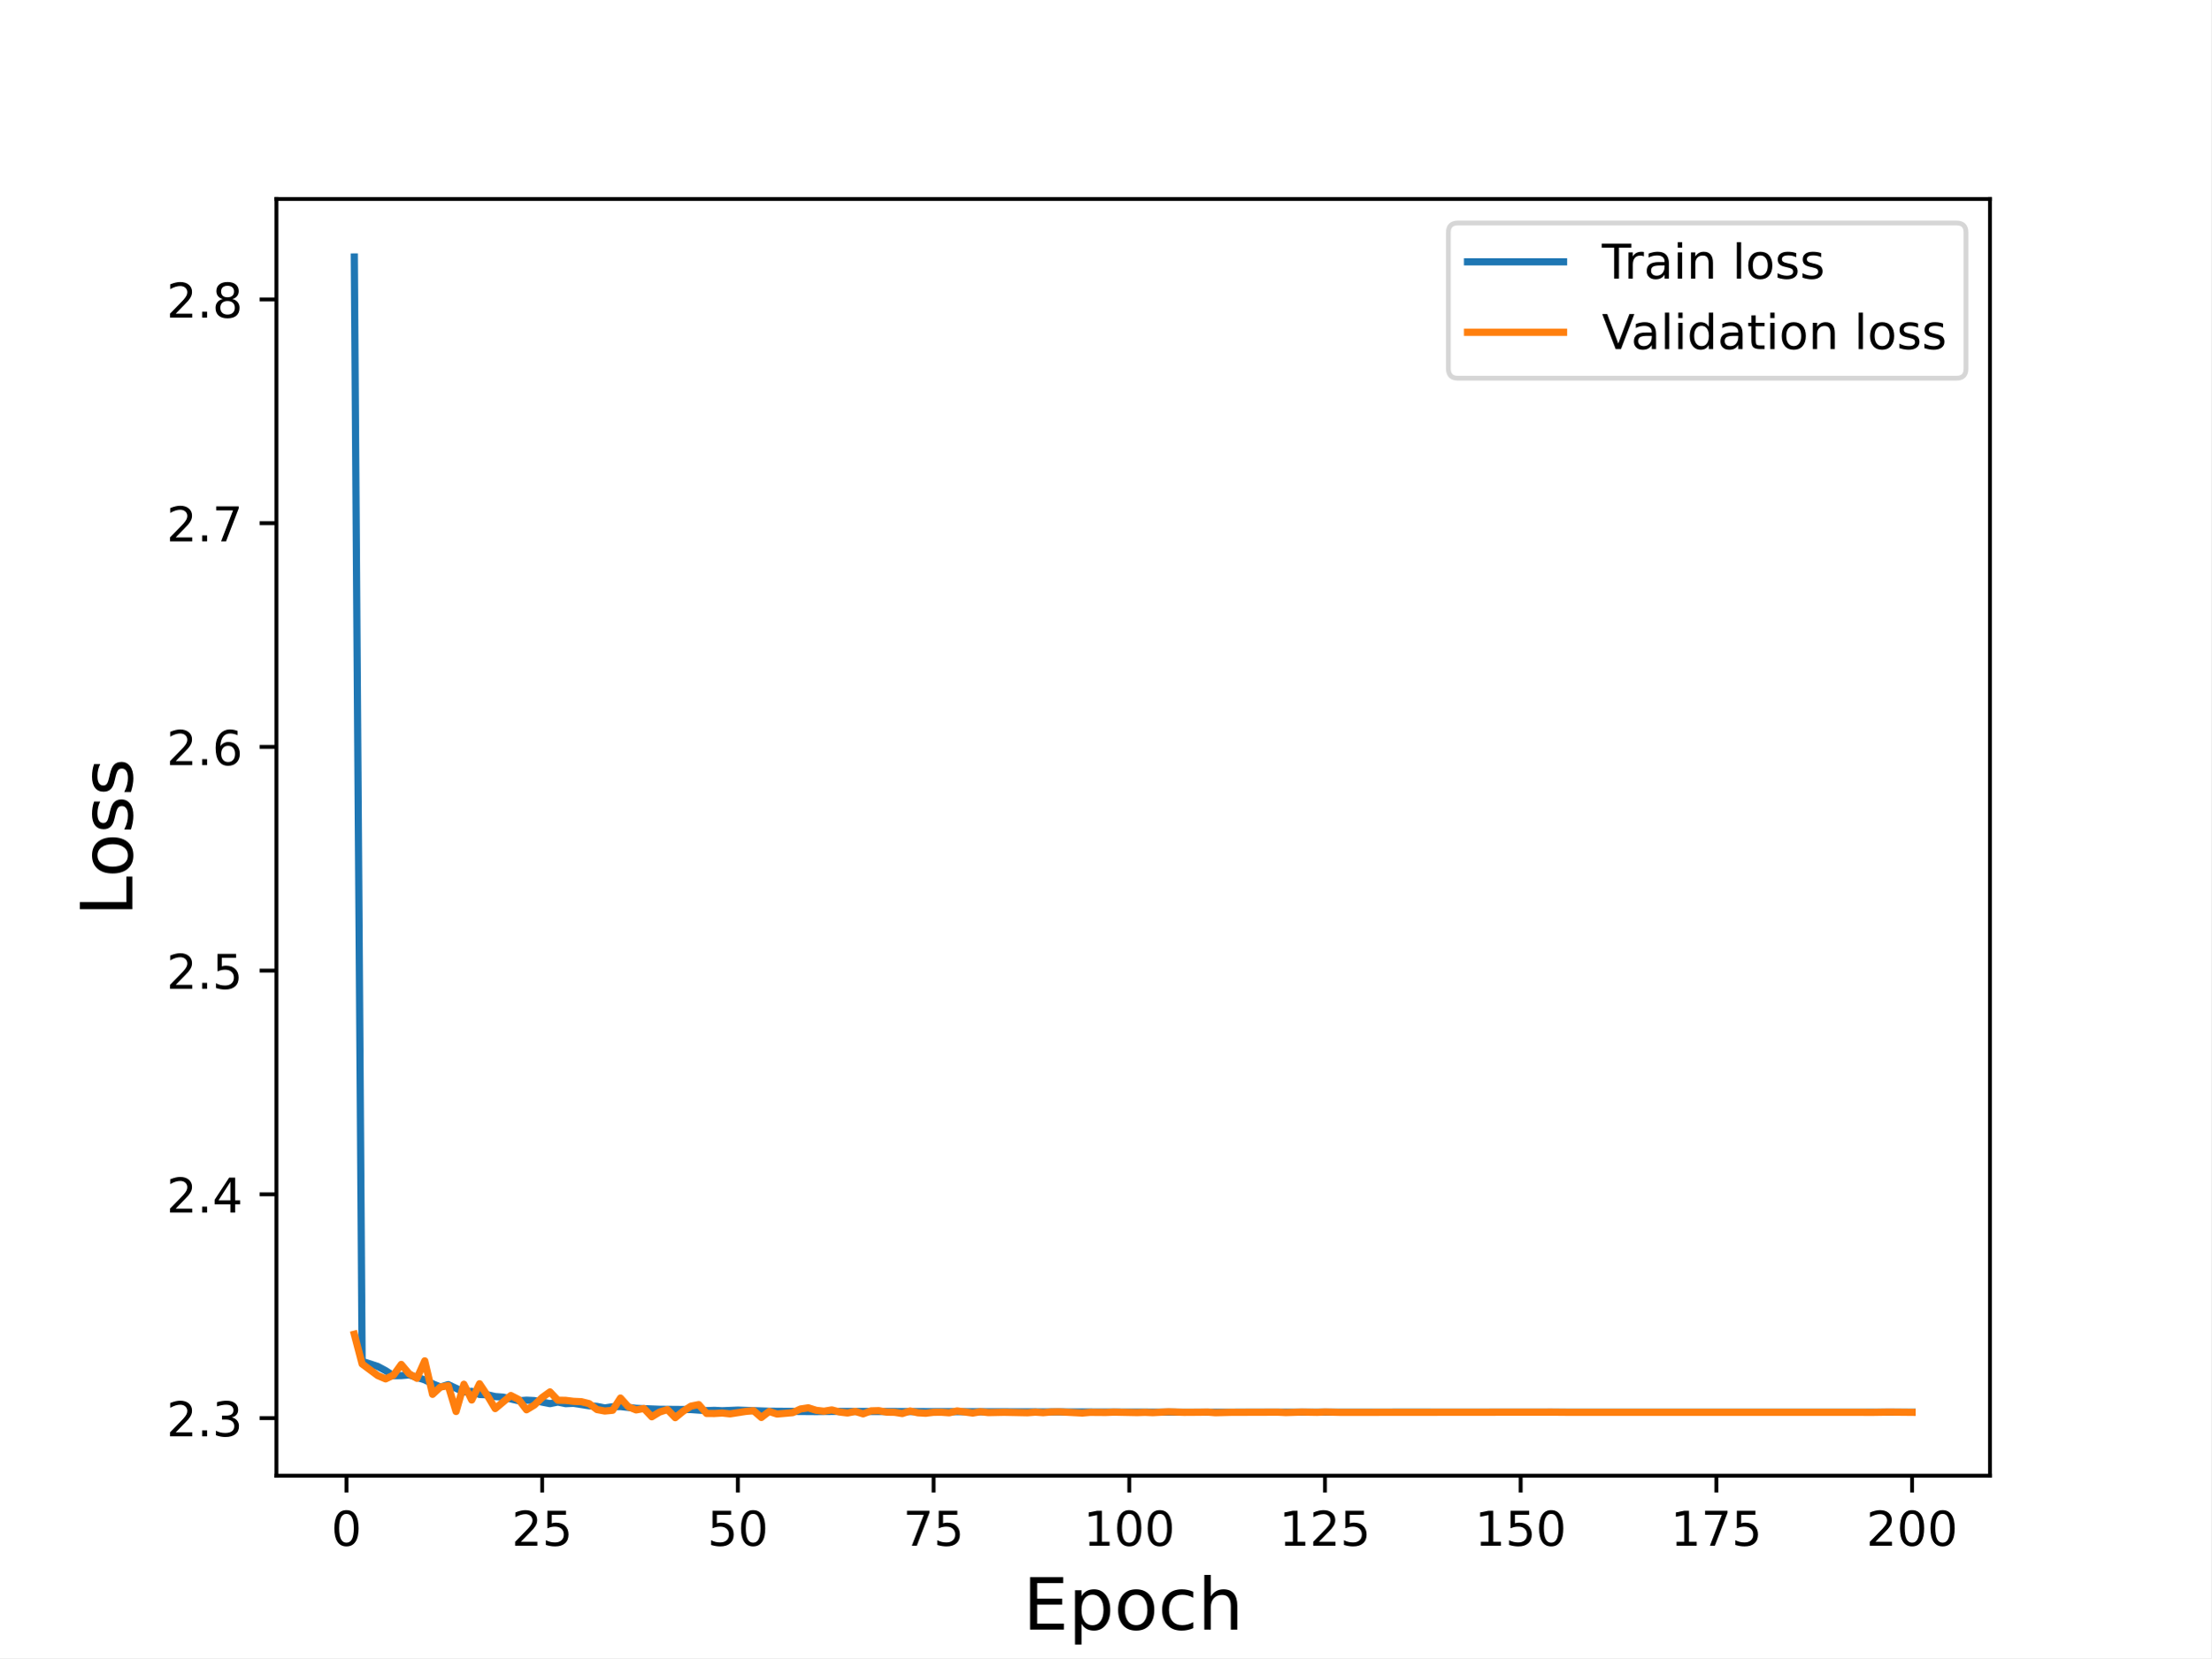
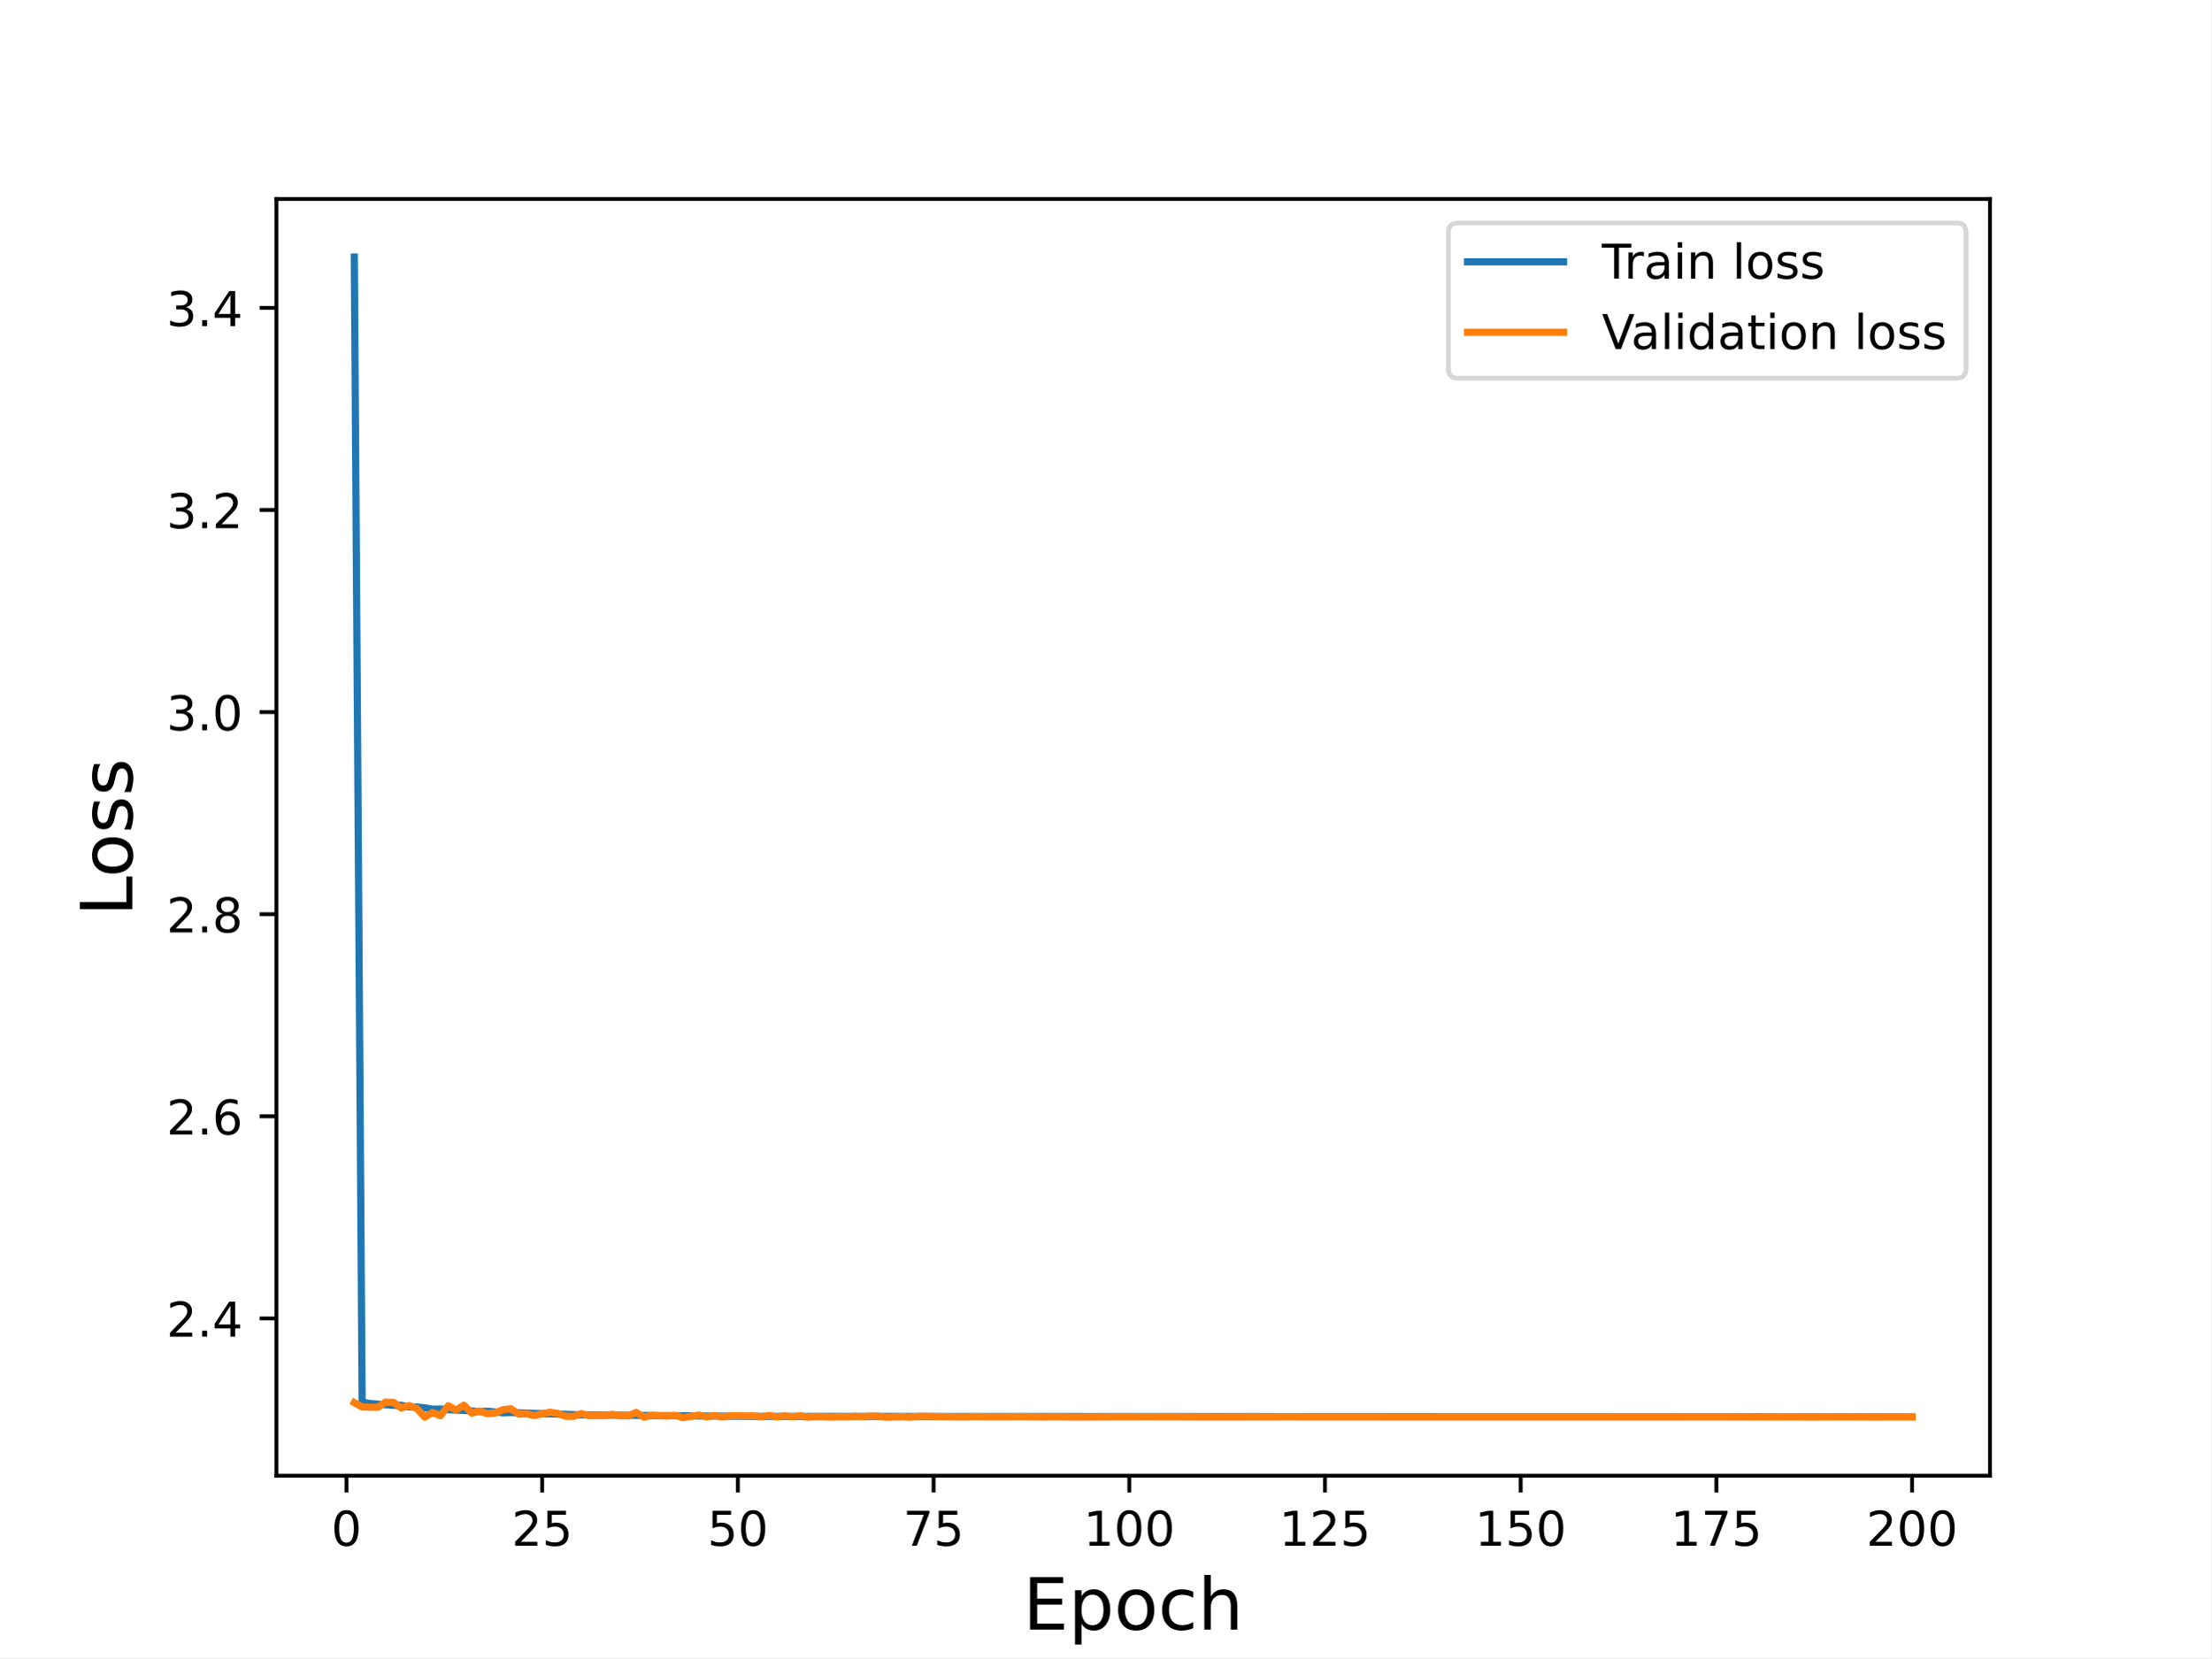
<svg xmlns="http://www.w3.org/2000/svg" xmlns:xlink="http://www.w3.org/1999/xlink" height="345.6pt" version="1.1" viewBox="0 0 460.8 345.6" width="460.8pt">
  <defs>
    <style type="text/css">*{stroke-linecap:butt;stroke-linejoin:round;}</style>
  </defs>
  <g id="figure_1">
    <g id="patch_1">
      <path d="M 0 345.6  L 460.8 345.6  L 460.8 0  L 0 0  z " style="fill:#ffffff;" />
    </g>
    <g id="axes_1">
      <g id="patch_2">
        <path d="M 57.6 307.584  L 414.72 307.584  L 414.72 41.472  L 57.6 41.472  z " style="fill:#ffffff;" />
      </g>
      <g id="matplotlib.axis_1">
        <g id="xtick_1">
          <g id="line2d_1">
            <defs>
-               <path d="M 0 0  L 0 3.5  " id="m85dbb93e11" style="stroke:#000000;stroke-width:0.8;" />
-             </defs>
-             <g>
-               <use style="stroke:#000000;stroke-width:0.8;" x="72.201" xlink:href="#m85dbb93e11" y="307.584" />
+               <path d="M 0 0  L 0 3.5  " id="m8360e6f8ed" style="stroke:#000000;stroke-width:0.8;" />
+             </defs>
+             <g>
+               <use style="stroke:#000000;stroke-width:0.8;" x="72.201" xlink:href="#m8360e6f8ed" y="307.584" />
            </g>
          </g>
          <g id="text_1">
            <g transform="translate(69.02005 322.1824)scale(0.1 -0.1)">
              <defs>
                <path d="M 2034 4250  Q 1547 4250 1301 3770  Q 1056 3291 1056 2328  Q 1056 1369 1301 889  Q 1547 409 2034 409  Q 2525 409 2770 889  Q 3016 1369 3016 2328  Q 3016 3291 2770 3770  Q 2525 4250 2034 4250  z M 2034 4750  Q 2819 4750 3233 4129  Q 3647 3509 3647 2328  Q 3647 1150 3233 529  Q 2819 -91 2034 -91  Q 1250 -91 836 529  Q 422 1150 422 2328  Q 422 3509 836 4129  Q 1250 4750 2034 4750  z " id="DejaVuSans-30" transform="scale(0.015625)" />
              </defs>
              <use xlink:href="#DejaVuSans-30" />
            </g>
          </g>
        </g>
        <g id="xtick_2">
          <g id="line2d_2">
            <g>
-               <use style="stroke:#000000;stroke-width:0.8;" x="112.987" xlink:href="#m85dbb93e11" y="307.584" />
+               <use style="stroke:#000000;stroke-width:0.8;" x="112.987" xlink:href="#m8360e6f8ed" y="307.584" />
            </g>
          </g>
          <g id="text_2">
            <g transform="translate(106.6245 322.1824)scale(0.1 -0.1)">
              <defs>
                <path d="M 1228 531  L 3431 531  L 3431 0  L 469 0  L 469 531  Q 828 903 1448 1529  Q 2069 2156 2228 2338  Q 2531 2678 2651 2914  Q 2772 3150 2772 3378  Q 2772 3750 2511 3984  Q 2250 4219 1831 4219  Q 1534 4219 1204 4116  Q 875 4013 500 3803  L 500 4441  Q 881 4594 1212 4672  Q 1544 4750 1819 4750  Q 2544 4750 2975 4387  Q 3406 4025 3406 3419  Q 3406 3131 3298 2873  Q 3191 2616 2906 2266  Q 2828 2175 2409 1742  Q 1991 1309 1228 531  z " id="DejaVuSans-32" transform="scale(0.015625)" />
                <path d="M 691 4666  L 3169 4666  L 3169 4134  L 1269 4134  L 1269 2991  Q 1406 3038 1543 3061  Q 1681 3084 1819 3084  Q 2600 3084 3056 2656  Q 3513 2228 3513 1497  Q 3513 744 3044 326  Q 2575 -91 1722 -91  Q 1428 -91 1123 -41  Q 819 9 494 109  L 494 744  Q 775 591 1075 516  Q 1375 441 1709 441  Q 2250 441 2565 725  Q 2881 1009 2881 1497  Q 2881 1984 2565 2268  Q 2250 2553 1709 2553  Q 1456 2553 1204 2497  Q 953 2441 691 2322  L 691 4666  z " id="DejaVuSans-35" transform="scale(0.015625)" />
              </defs>
              <use xlink:href="#DejaVuSans-32" />
              <use x="63.623" xlink:href="#DejaVuSans-35" />
            </g>
          </g>
        </g>
        <g id="xtick_3">
          <g id="line2d_3">
            <g>
-               <use style="stroke:#000000;stroke-width:0.8;" x="153.773" xlink:href="#m85dbb93e11" y="307.584" />
+               <use style="stroke:#000000;stroke-width:0.8;" x="153.773" xlink:href="#m8360e6f8ed" y="307.584" />
            </g>
          </g>
          <g id="text_3">
            <g transform="translate(147.4103 322.1824)scale(0.1 -0.1)">
              <use xlink:href="#DejaVuSans-35" />
              <use x="63.623" xlink:href="#DejaVuSans-30" />
            </g>
          </g>
        </g>
        <g id="xtick_4">
          <g id="line2d_4">
            <g>
-               <use style="stroke:#000000;stroke-width:0.8;" x="194.559" xlink:href="#m85dbb93e11" y="307.584" />
+               <use style="stroke:#000000;stroke-width:0.8;" x="194.559" xlink:href="#m8360e6f8ed" y="307.584" />
            </g>
          </g>
          <g id="text_4">
            <g transform="translate(188.196 322.1824)scale(0.1 -0.1)">
              <defs>
                <path d="M 525 4666  L 3525 4666  L 3525 4397  L 1831 0  L 1172 0  L 2766 4134  L 525 4134  L 525 4666  z " id="DejaVuSans-37" transform="scale(0.015625)" />
              </defs>
              <use xlink:href="#DejaVuSans-37" />
              <use x="63.623" xlink:href="#DejaVuSans-35" />
            </g>
          </g>
        </g>
        <g id="xtick_5">
          <g id="line2d_5">
            <g>
-               <use style="stroke:#000000;stroke-width:0.8;" x="235.344" xlink:href="#m85dbb93e11" y="307.584" />
+               <use style="stroke:#000000;stroke-width:0.8;" x="235.344" xlink:href="#m8360e6f8ed" y="307.584" />
            </g>
          </g>
          <g id="text_5">
            <g transform="translate(225.8005 322.1824)scale(0.1 -0.1)">
              <defs>
                <path d="M 794 531  L 1825 531  L 1825 4091  L 703 3866  L 703 4441  L 1819 4666  L 2450 4666  L 2450 531  L 3481 531  L 3481 0  L 794 0  L 794 531  z " id="DejaVuSans-31" transform="scale(0.015625)" />
              </defs>
              <use xlink:href="#DejaVuSans-31" />
              <use x="63.623" xlink:href="#DejaVuSans-30" />
              <use x="127.246" xlink:href="#DejaVuSans-30" />
            </g>
          </g>
        </g>
        <g id="xtick_6">
          <g id="line2d_6">
            <g>
-               <use style="stroke:#000000;stroke-width:0.8;" x="276.13" xlink:href="#m85dbb93e11" y="307.584" />
+               <use style="stroke:#000000;stroke-width:0.8;" x="276.13" xlink:href="#m8360e6f8ed" y="307.584" />
            </g>
          </g>
          <g id="text_6">
            <g transform="translate(266.5863 322.1824)scale(0.1 -0.1)">
              <use xlink:href="#DejaVuSans-31" />
              <use x="63.623" xlink:href="#DejaVuSans-32" />
              <use x="127.246" xlink:href="#DejaVuSans-35" />
            </g>
          </g>
        </g>
        <g id="xtick_7">
          <g id="line2d_7">
            <g>
-               <use style="stroke:#000000;stroke-width:0.8;" x="316.916" xlink:href="#m85dbb93e11" y="307.584" />
+               <use style="stroke:#000000;stroke-width:0.8;" x="316.916" xlink:href="#m8360e6f8ed" y="307.584" />
            </g>
          </g>
          <g id="text_7">
            <g transform="translate(307.372 322.1824)scale(0.1 -0.1)">
              <use xlink:href="#DejaVuSans-31" />
              <use x="63.623" xlink:href="#DejaVuSans-35" />
              <use x="127.246" xlink:href="#DejaVuSans-30" />
            </g>
          </g>
        </g>
        <g id="xtick_8">
          <g id="line2d_8">
            <g>
-               <use style="stroke:#000000;stroke-width:0.8;" x="357.702" xlink:href="#m85dbb93e11" y="307.584" />
+               <use style="stroke:#000000;stroke-width:0.8;" x="357.702" xlink:href="#m8360e6f8ed" y="307.584" />
            </g>
          </g>
          <g id="text_8">
            <g transform="translate(348.1578 322.1824)scale(0.1 -0.1)">
              <use xlink:href="#DejaVuSans-31" />
              <use x="63.623" xlink:href="#DejaVuSans-37" />
              <use x="127.246" xlink:href="#DejaVuSans-35" />
            </g>
          </g>
        </g>
        <g id="xtick_9">
          <g id="line2d_9">
            <g>
-               <use style="stroke:#000000;stroke-width:0.8;" x="398.487" xlink:href="#m85dbb93e11" y="307.584" />
+               <use style="stroke:#000000;stroke-width:0.8;" x="398.487" xlink:href="#m8360e6f8ed" y="307.584" />
            </g>
          </g>
          <g id="text_9">
            <g transform="translate(388.9435 322.1824)scale(0.1 -0.1)">
              <use xlink:href="#DejaVuSans-32" />
              <use x="63.623" xlink:href="#DejaVuSans-30" />
              <use x="127.246" xlink:href="#DejaVuSans-30" />
            </g>
          </g>
        </g>
        <g id="text_10">
          <g transform="translate(213.1936 339.6598)scale(0.15 -0.15)">
            <defs>
              <path d="M 628 4666  L 3578 4666  L 3578 4134  L 1259 4134  L 1259 2753  L 3481 2753  L 3481 2222  L 1259 2222  L 1259 531  L 3634 531  L 3634 0  L 628 0  L 628 4666  z " id="DejaVuSans-45" transform="scale(0.015625)" />
              <path d="M 1159 525  L 1159 -1331  L 581 -1331  L 581 3500  L 1159 3500  L 1159 2969  Q 1341 3281 1617 3432  Q 1894 3584 2278 3584  Q 2916 3584 3314 3078  Q 3713 2572 3713 1747  Q 3713 922 3314 415  Q 2916 -91 2278 -91  Q 1894 -91 1617 61  Q 1341 213 1159 525  z M 3116 1747  Q 3116 2381 2855 2742  Q 2594 3103 2138 3103  Q 1681 3103 1420 2742  Q 1159 2381 1159 1747  Q 1159 1113 1420 752  Q 1681 391 2138 391  Q 2594 391 2855 752  Q 3116 1113 3116 1747  z " id="DejaVuSans-70" transform="scale(0.015625)" />
              <path d="M 1959 3097  Q 1497 3097 1228 2736  Q 959 2375 959 1747  Q 959 1119 1226 758  Q 1494 397 1959 397  Q 2419 397 2687 759  Q 2956 1122 2956 1747  Q 2956 2369 2687 2733  Q 2419 3097 1959 3097  z M 1959 3584  Q 2709 3584 3137 3096  Q 3566 2609 3566 1747  Q 3566 888 3137 398  Q 2709 -91 1959 -91  Q 1206 -91 779 398  Q 353 888 353 1747  Q 353 2609 779 3096  Q 1206 3584 1959 3584  z " id="DejaVuSans-6f" transform="scale(0.015625)" />
              <path d="M 3122 3366  L 3122 2828  Q 2878 2963 2633 3030  Q 2388 3097 2138 3097  Q 1578 3097 1268 2742  Q 959 2388 959 1747  Q 959 1106 1268 751  Q 1578 397 2138 397  Q 2388 397 2633 464  Q 2878 531 3122 666  L 3122 134  Q 2881 22 2623 -34  Q 2366 -91 2075 -91  Q 1284 -91 818 406  Q 353 903 353 1747  Q 353 2603 823 3093  Q 1294 3584 2113 3584  Q 2378 3584 2631 3529  Q 2884 3475 3122 3366  z " id="DejaVuSans-63" transform="scale(0.015625)" />
              <path d="M 3513 2113  L 3513 0  L 2938 0  L 2938 2094  Q 2938 2591 2744 2837  Q 2550 3084 2163 3084  Q 1697 3084 1428 2787  Q 1159 2491 1159 1978  L 1159 0  L 581 0  L 581 4863  L 1159 4863  L 1159 2956  Q 1366 3272 1645 3428  Q 1925 3584 2291 3584  Q 2894 3584 3203 3211  Q 3513 2838 3513 2113  z " id="DejaVuSans-68" transform="scale(0.015625)" />
            </defs>
            <use xlink:href="#DejaVuSans-45" />
            <use x="63.184" xlink:href="#DejaVuSans-70" />
            <use x="126.66" xlink:href="#DejaVuSans-6f" />
            <use x="187.842" xlink:href="#DejaVuSans-63" />
            <use x="242.822" xlink:href="#DejaVuSans-68" />
          </g>
        </g>
      </g>
      <g id="matplotlib.axis_2">
        <g id="ytick_1">
          <g id="line2d_10">
            <defs>
-               <path d="M 0 0  L -3.5 0  " id="md795b8daf5" style="stroke:#000000;stroke-width:0.8;" />
-             </defs>
-             <g>
-               <use style="stroke:#000000;stroke-width:0.8;" x="57.6" xlink:href="#md795b8daf5" y="295.577" />
+               <path d="M 0 0  L -3.5 0  " id="m15eadf517c" style="stroke:#000000;stroke-width:0.8;" />
+             </defs>
+             <g>
+               <use style="stroke:#000000;stroke-width:0.8;" x="57.6" xlink:href="#m15eadf517c" y="274.801" />
            </g>
          </g>
          <g id="text_11">
-             <g transform="translate(34.69687 299.3759)scale(0.1 -0.1)">
+             <g transform="translate(34.69687 278.6)scale(0.1 -0.1)">
              <defs>
                <path d="M 684 794  L 1344 794  L 1344 0  L 684 0  L 684 794  z " id="DejaVuSans-2e" transform="scale(0.015625)" />
-                 <path d="M 2597 2516  Q 3050 2419 3304 2112  Q 3559 1806 3559 1356  Q 3559 666 3084 287  Q 2609 -91 1734 -91  Q 1441 -91 1130 -33  Q 819 25 488 141  L 488 750  Q 750 597 1062 519  Q 1375 441 1716 441  Q 2309 441 2620 675  Q 2931 909 2931 1356  Q 2931 1769 2642 2001  Q 2353 2234 1838 2234  L 1294 2234  L 1294 2753  L 1863 2753  Q 2328 2753 2575 2939  Q 2822 3125 2822 3475  Q 2822 3834 2567 4026  Q 2313 4219 1838 4219  Q 1578 4219 1281 4162  Q 984 4106 628 3988  L 628 4550  Q 988 4650 1302 4700  Q 1616 4750 1894 4750  Q 2613 4750 3031 4423  Q 3450 4097 3450 3541  Q 3450 3153 3228 2886  Q 3006 2619 2597 2516  z " id="DejaVuSans-33" transform="scale(0.015625)" />
-               </defs>
-               <use xlink:href="#DejaVuSans-32" />
-               <use x="63.623" xlink:href="#DejaVuSans-2e" />
-               <use x="95.41" xlink:href="#DejaVuSans-33" />
+                 <path d="M 2419 4116  L 825 1625  L 2419 1625  L 2419 4116  z M 2253 4666  L 3047 4666  L 3047 1625  L 3713 1625  L 3713 1100  L 3047 1100  L 3047 0  L 2419 0  L 2419 1100  L 313 1100  L 313 1709  L 2253 4666  z " id="DejaVuSans-34" transform="scale(0.015625)" />
+               </defs>
+               <use xlink:href="#DejaVuSans-32" />
+               <use x="63.623" xlink:href="#DejaVuSans-2e" />
+               <use x="95.41" xlink:href="#DejaVuSans-34" />
            </g>
          </g>
        </g>
        <g id="ytick_2">
          <g id="line2d_11">
            <g>
-               <use style="stroke:#000000;stroke-width:0.8;" x="57.6" xlink:href="#md795b8daf5" y="248.941" />
+               <use style="stroke:#000000;stroke-width:0.8;" x="57.6" xlink:href="#m15eadf517c" y="232.673" />
            </g>
          </g>
          <g id="text_12">
-             <g transform="translate(34.69687 252.7406)scale(0.1 -0.1)">
-               <defs>
-                 <path d="M 2419 4116  L 825 1625  L 2419 1625  L 2419 4116  z M 2253 4666  L 3047 4666  L 3047 1625  L 3713 1625  L 3713 1100  L 3047 1100  L 3047 0  L 2419 0  L 2419 1100  L 313 1100  L 313 1709  L 2253 4666  z " id="DejaVuSans-34" transform="scale(0.015625)" />
-               </defs>
-               <use xlink:href="#DejaVuSans-32" />
-               <use x="63.623" xlink:href="#DejaVuSans-2e" />
-               <use x="95.41" xlink:href="#DejaVuSans-34" />
+             <g transform="translate(34.69687 236.4719)scale(0.1 -0.1)">
+               <defs>
+                 <path d="M 2113 2584  Q 1688 2584 1439 2293  Q 1191 2003 1191 1497  Q 1191 994 1439 701  Q 1688 409 2113 409  Q 2538 409 2786 701  Q 3034 994 3034 1497  Q 3034 2003 2786 2293  Q 2538 2584 2113 2584  z M 3366 4563  L 3366 3988  Q 3128 4100 2886 4159  Q 2644 4219 2406 4219  Q 1781 4219 1451 3797  Q 1122 3375 1075 2522  Q 1259 2794 1537 2939  Q 1816 3084 2150 3084  Q 2853 3084 3261 2657  Q 3669 2231 3669 1497  Q 3669 778 3244 343  Q 2819 -91 2113 -91  Q 1303 -91 875 529  Q 447 1150 447 2328  Q 447 3434 972 4092  Q 1497 4750 2381 4750  Q 2619 4750 2861 4703  Q 3103 4656 3366 4563  z " id="DejaVuSans-36" transform="scale(0.015625)" />
+               </defs>
+               <use xlink:href="#DejaVuSans-32" />
+               <use x="63.623" xlink:href="#DejaVuSans-2e" />
+               <use x="95.41" xlink:href="#DejaVuSans-36" />
            </g>
          </g>
        </g>
        <g id="ytick_3">
          <g id="line2d_12">
            <g>
-               <use style="stroke:#000000;stroke-width:0.8;" x="57.6" xlink:href="#md795b8daf5" y="202.306" />
+               <use style="stroke:#000000;stroke-width:0.8;" x="57.6" xlink:href="#m15eadf517c" y="190.545" />
            </g>
          </g>
          <g id="text_13">
-             <g transform="translate(34.69687 206.1053)scale(0.1 -0.1)">
-               <use xlink:href="#DejaVuSans-32" />
-               <use x="63.623" xlink:href="#DejaVuSans-2e" />
-               <use x="95.41" xlink:href="#DejaVuSans-35" />
+             <g transform="translate(34.69687 194.3439)scale(0.1 -0.1)">
+               <defs>
+                 <path d="M 2034 2216  Q 1584 2216 1326 1975  Q 1069 1734 1069 1313  Q 1069 891 1326 650  Q 1584 409 2034 409  Q 2484 409 2743 651  Q 3003 894 3003 1313  Q 3003 1734 2745 1975  Q 2488 2216 2034 2216  z M 1403 2484  Q 997 2584 770 2862  Q 544 3141 544 3541  Q 544 4100 942 4425  Q 1341 4750 2034 4750  Q 2731 4750 3128 4425  Q 3525 4100 3525 3541  Q 3525 3141 3298 2862  Q 3072 2584 2669 2484  Q 3125 2378 3379 2068  Q 3634 1759 3634 1313  Q 3634 634 3220 271  Q 2806 -91 2034 -91  Q 1263 -91 848 271  Q 434 634 434 1313  Q 434 1759 690 2068  Q 947 2378 1403 2484  z M 1172 3481  Q 1172 3119 1398 2916  Q 1625 2713 2034 2713  Q 2441 2713 2670 2916  Q 2900 3119 2900 3481  Q 2900 3844 2670 4047  Q 2441 4250 2034 4250  Q 1625 4250 1398 4047  Q 1172 3844 1172 3481  z " id="DejaVuSans-38" transform="scale(0.015625)" />
+               </defs>
+               <use xlink:href="#DejaVuSans-32" />
+               <use x="63.623" xlink:href="#DejaVuSans-2e" />
+               <use x="95.41" xlink:href="#DejaVuSans-38" />
            </g>
          </g>
        </g>
        <g id="ytick_4">
          <g id="line2d_13">
            <g>
-               <use style="stroke:#000000;stroke-width:0.8;" x="57.6" xlink:href="#md795b8daf5" y="155.671" />
+               <use style="stroke:#000000;stroke-width:0.8;" x="57.6" xlink:href="#m15eadf517c" y="148.417" />
            </g>
          </g>
          <g id="text_14">
-             <g transform="translate(34.69687 159.47)scale(0.1 -0.1)">
-               <defs>
-                 <path d="M 2113 2584  Q 1688 2584 1439 2293  Q 1191 2003 1191 1497  Q 1191 994 1439 701  Q 1688 409 2113 409  Q 2538 409 2786 701  Q 3034 994 3034 1497  Q 3034 2003 2786 2293  Q 2538 2584 2113 2584  z M 3366 4563  L 3366 3988  Q 3128 4100 2886 4159  Q 2644 4219 2406 4219  Q 1781 4219 1451 3797  Q 1122 3375 1075 2522  Q 1259 2794 1537 2939  Q 1816 3084 2150 3084  Q 2853 3084 3261 2657  Q 3669 2231 3669 1497  Q 3669 778 3244 343  Q 2819 -91 2113 -91  Q 1303 -91 875 529  Q 447 1150 447 2328  Q 447 3434 972 4092  Q 1497 4750 2381 4750  Q 2619 4750 2861 4703  Q 3103 4656 3366 4563  z " id="DejaVuSans-36" transform="scale(0.015625)" />
-               </defs>
-               <use xlink:href="#DejaVuSans-32" />
-               <use x="63.623" xlink:href="#DejaVuSans-2e" />
-               <use x="95.41" xlink:href="#DejaVuSans-36" />
+             <g transform="translate(34.69687 152.2159)scale(0.1 -0.1)">
+               <defs>
+                 <path d="M 2597 2516  Q 3050 2419 3304 2112  Q 3559 1806 3559 1356  Q 3559 666 3084 287  Q 2609 -91 1734 -91  Q 1441 -91 1130 -33  Q 819 25 488 141  L 488 750  Q 750 597 1062 519  Q 1375 441 1716 441  Q 2309 441 2620 675  Q 2931 909 2931 1356  Q 2931 1769 2642 2001  Q 2353 2234 1838 2234  L 1294 2234  L 1294 2753  L 1863 2753  Q 2328 2753 2575 2939  Q 2822 3125 2822 3475  Q 2822 3834 2567 4026  Q 2313 4219 1838 4219  Q 1578 4219 1281 4162  Q 984 4106 628 3988  L 628 4550  Q 988 4650 1302 4700  Q 1616 4750 1894 4750  Q 2613 4750 3031 4423  Q 3450 4097 3450 3541  Q 3450 3153 3228 2886  Q 3006 2619 2597 2516  z " id="DejaVuSans-33" transform="scale(0.015625)" />
+               </defs>
+               <use xlink:href="#DejaVuSans-33" />
+               <use x="63.623" xlink:href="#DejaVuSans-2e" />
+               <use x="95.41" xlink:href="#DejaVuSans-30" />
            </g>
          </g>
        </g>
        <g id="ytick_5">
          <g id="line2d_14">
            <g>
-               <use style="stroke:#000000;stroke-width:0.8;" x="57.6" xlink:href="#md795b8daf5" y="109.035" />
+               <use style="stroke:#000000;stroke-width:0.8;" x="57.6" xlink:href="#m15eadf517c" y="106.289" />
            </g>
          </g>
          <g id="text_15">
-             <g transform="translate(34.69687 112.8347)scale(0.1 -0.1)">
-               <use xlink:href="#DejaVuSans-32" />
-               <use x="63.623" xlink:href="#DejaVuSans-2e" />
-               <use x="95.41" xlink:href="#DejaVuSans-37" />
+             <g transform="translate(34.69687 110.0879)scale(0.1 -0.1)">
+               <use xlink:href="#DejaVuSans-33" />
+               <use x="63.623" xlink:href="#DejaVuSans-2e" />
+               <use x="95.41" xlink:href="#DejaVuSans-32" />
            </g>
          </g>
        </g>
        <g id="ytick_6">
          <g id="line2d_15">
            <g>
-               <use style="stroke:#000000;stroke-width:0.8;" x="57.6" xlink:href="#md795b8daf5" y="62.4" />
+               <use style="stroke:#000000;stroke-width:0.8;" x="57.6" xlink:href="#m15eadf517c" y="64.161" />
            </g>
          </g>
          <g id="text_16">
-             <g transform="translate(34.69687 66.19941)scale(0.1 -0.1)">
-               <defs>
-                 <path d="M 2034 2216  Q 1584 2216 1326 1975  Q 1069 1734 1069 1313  Q 1069 891 1326 650  Q 1584 409 2034 409  Q 2484 409 2743 651  Q 3003 894 3003 1313  Q 3003 1734 2745 1975  Q 2488 2216 2034 2216  z M 1403 2484  Q 997 2584 770 2862  Q 544 3141 544 3541  Q 544 4100 942 4425  Q 1341 4750 2034 4750  Q 2731 4750 3128 4425  Q 3525 4100 3525 3541  Q 3525 3141 3298 2862  Q 3072 2584 2669 2484  Q 3125 2378 3379 2068  Q 3634 1759 3634 1313  Q 3634 634 3220 271  Q 2806 -91 2034 -91  Q 1263 -91 848 271  Q 434 634 434 1313  Q 434 1759 690 2068  Q 947 2378 1403 2484  z M 1172 3481  Q 1172 3119 1398 2916  Q 1625 2713 2034 2713  Q 2441 2713 2670 2916  Q 2900 3119 2900 3481  Q 2900 3844 2670 4047  Q 2441 4250 2034 4250  Q 1625 4250 1398 4047  Q 1172 3844 1172 3481  z " id="DejaVuSans-38" transform="scale(0.015625)" />
-               </defs>
-               <use xlink:href="#DejaVuSans-32" />
-               <use x="63.623" xlink:href="#DejaVuSans-2e" />
-               <use x="95.41" xlink:href="#DejaVuSans-38" />
+             <g transform="translate(34.69687 67.95992)scale(0.1 -0.1)">
+               <use xlink:href="#DejaVuSans-33" />
+               <use x="63.623" xlink:href="#DejaVuSans-2e" />
+               <use x="95.41" xlink:href="#DejaVuSans-34" />
            </g>
          </g>
        </g>
        <g id="text_17">
          <g transform="translate(27.57734 190.9788)rotate(-90)scale(0.15 -0.15)">
            <defs>
              <path d="M 628 4666  L 1259 4666  L 1259 531  L 3531 531  L 3531 0  L 628 0  L 628 4666  z " id="DejaVuSans-4c" transform="scale(0.015625)" />
              <path d="M 2834 3397  L 2834 2853  Q 2591 2978 2328 3040  Q 2066 3103 1784 3103  Q 1356 3103 1142 2972  Q 928 2841 928 2578  Q 928 2378 1081 2264  Q 1234 2150 1697 2047  L 1894 2003  Q 2506 1872 2764 1633  Q 3022 1394 3022 966  Q 3022 478 2636 193  Q 2250 -91 1575 -91  Q 1294 -91 989 -36  Q 684 19 347 128  L 347 722  Q 666 556 975 473  Q 1284 391 1588 391  Q 1994 391 2212 530  Q 2431 669 2431 922  Q 2431 1156 2273 1281  Q 2116 1406 1581 1522  L 1381 1569  Q 847 1681 609 1914  Q 372 2147 372 2553  Q 372 3047 722 3315  Q 1072 3584 1716 3584  Q 2034 3584 2315 3537  Q 2597 3491 2834 3397  z " id="DejaVuSans-73" transform="scale(0.015625)" />
            </defs>
            <use xlink:href="#DejaVuSans-4c" />
            <use x="53.963" xlink:href="#DejaVuSans-6f" />
            <use x="115.145" xlink:href="#DejaVuSans-73" />
            <use x="167.244" xlink:href="#DejaVuSans-73" />
          </g>
        </g>
      </g>
      <g id="line2d_16">
-         <path clip-path="url(#p33b8aede99)" d="M 73.833 53.568  L 75.464 283.747  L 78.727 284.811  L 80.358 285.687  L 81.99 286.744  L 83.621 286.727  L 85.253 286.577  L 88.516 287.611  L 90.147 288.425  L 91.778 289.099  L 93.41 288.602  L 96.673 290.141  L 98.304 290.012  L 99.936 290.655  L 101.567 290.717  L 103.198 291.093  L 104.83 291.213  L 108.093 291.967  L 109.724 291.849  L 111.356 291.926  L 114.618 292.565  L 116.25 292.231  L 117.881 292.567  L 119.513 292.496  L 122.776 293.014  L 124.407 293.144  L 126.038 293.463  L 127.67 293.216  L 129.301 293.172  L 132.564 293.541  L 137.458 293.743  L 143.984 293.797  L 147.247 294.024  L 148.879 293.96  L 150.51 294.049  L 153.773 293.912  L 160.299 294.148  L 170.087 294.221  L 173.35 294.19  L 248.396 294.348  L 261.447 294.338  L 284.287 294.339  L 292.444 294.325  L 312.021 294.338  L 398.487 294.335  L 398.487 294.335  " style="fill:none;stroke:#1f77b4;stroke-linecap:square;stroke-width:1.5;" />
+         <path clip-path="url(#p776e2aa3d9)" d="M 73.833 53.568  L 75.464 292.25  L 77.096 292.543  L 81.99 292.918  L 83.621 292.91  L 85.253 293.255  L 86.884 293.27  L 88.516 293.437  L 90.147 293.718  L 91.778 293.679  L 93.41 293.838  L 96.673 293.966  L 99.936 294.228  L 101.567 294.144  L 104.83 294.476  L 106.461 294.423  L 111.356 294.609  L 116.25 294.736  L 121.144 294.92  L 157.036 295.227  L 398.487 295.309  L 398.487 295.309  " style="fill:none;stroke:#1f77b4;stroke-linecap:square;stroke-width:1.5;" />
      </g>
      <g id="line2d_17">
-         <path clip-path="url(#p33b8aede99)" d="M 73.833 278.098  L 75.464 284.295  L 78.727 286.718  L 80.358 287.407  L 81.99 286.638  L 83.621 284.392  L 85.253 286.334  L 86.884 287.284  L 88.516 283.649  L 90.147 290.624  L 91.778 289.106  L 93.41 288.823  L 95.041 294.201  L 96.673 288.524  L 98.304 291.811  L 99.936 288.422  L 101.567 290.877  L 103.198 293.597  L 106.461 290.875  L 108.093 291.713  L 109.724 293.844  L 111.356 292.86  L 112.987 291.286  L 114.618 290.117  L 116.25 291.854  L 117.881 291.881  L 119.513 292.084  L 121.144 292.155  L 122.776 292.563  L 124.407 293.798  L 126.038 294.107  L 127.67 293.947  L 129.301 291.402  L 130.933 293.211  L 132.564 293.876  L 134.196 293.575  L 135.827 295.305  L 137.458 294.32  L 139.09 293.798  L 140.721 295.488  L 142.353 294.163  L 143.984 293.096  L 145.616 292.764  L 147.247 294.614  L 148.879 294.625  L 150.51 294.521  L 152.141 294.703  L 155.404 294.189  L 157.036 294.034  L 158.667 295.447  L 160.299 294.194  L 161.93 294.737  L 165.193 294.447  L 166.824 293.68  L 168.456 293.433  L 170.087 293.953  L 171.719 294.146  L 173.35 293.869  L 174.981 294.312  L 176.613 294.518  L 178.244 294.186  L 179.876 294.698  L 181.507 294.072  L 183.139 294.025  L 184.77 294.34  L 186.401 294.369  L 188.033 294.633  L 189.664 294.094  L 191.296 294.478  L 192.927 294.57  L 194.559 294.369  L 196.19 294.356  L 197.821 294.48  L 199.453 294.08  L 202.716 294.536  L 204.347 294.24  L 205.979 294.439  L 209.241 294.369  L 214.136 294.469  L 215.767 294.337  L 217.399 294.454  L 219.03 294.301  L 220.661 294.268  L 225.556 294.531  L 227.187 294.382  L 230.45 294.407  L 232.081 294.336  L 236.976 294.435  L 238.607 294.378  L 240.239 294.449  L 243.501 294.264  L 246.764 294.379  L 250.027 294.358  L 251.659 294.327  L 253.29 294.463  L 256.553 294.375  L 266.341 294.345  L 267.973 294.429  L 271.236 294.322  L 274.499 294.38  L 276.13 294.306  L 279.393 294.385  L 323.441 294.34  L 326.704 294.369  L 385.436 294.37  L 390.33 294.381  L 393.593 294.33  L 398.487 294.374  L 398.487 294.374  " style="fill:none;stroke:#ff7f0e;stroke-linecap:square;stroke-width:1.5;" />
+         <path clip-path="url(#p776e2aa3d9)" d="M 73.833 292.344  L 75.464 293.265  L 78.727 293.333  L 80.358 292.245  L 81.99 292.296  L 83.621 293.468  L 85.253 292.962  L 86.884 293.58  L 88.516 295.379  L 90.147 294.416  L 91.778 295.091  L 93.41 293.001  L 95.041 293.905  L 96.673 292.889  L 98.304 294.536  L 99.936 294.109  L 101.567 294.67  L 103.198 294.525  L 104.83 293.827  L 106.461 293.636  L 108.093 294.749  L 109.724 294.694  L 111.356 295.049  L 114.618 294.348  L 116.25 294.606  L 117.881 295.197  L 119.513 295.229  L 121.144 294.653  L 122.776 295.058  L 126.038 295.049  L 127.67 294.794  L 129.301 295.082  L 130.933 295.119  L 132.564 294.394  L 134.196 295.386  L 135.827 295.015  L 139.09 295.157  L 140.721 295  L 142.353 295.488  L 145.616 294.946  L 147.247 295.294  L 148.879 295.056  L 150.51 295.328  L 152.141 295.116  L 153.773 295.069  L 155.404 295.155  L 157.036 295.106  L 158.667 295.309  L 160.299 295.03  L 161.93 295.329  L 163.561 295.115  L 165.193 295.288  L 166.824 295.1  L 168.456 295.398  L 170.087 295.229  L 173.35 295.383  L 174.981 295.293  L 176.613 295.32  L 178.244 295.212  L 179.876 295.279  L 181.507 295.144  L 183.139 295.204  L 184.77 295.401  L 188.033 295.282  L 189.664 295.394  L 191.296 295.197  L 197.821 295.299  L 201.084 295.349  L 202.716 295.26  L 207.61 295.334  L 212.504 295.269  L 217.399 295.344  L 220.661 295.306  L 223.924 295.362  L 238.607 295.289  L 253.29 295.355  L 261.447 295.33  L 267.973 295.322  L 298.97 295.344  L 312.021 295.329  L 346.282 295.319  L 352.807 295.306  L 357.702 295.301  L 365.859 295.327  L 374.016 295.304  L 377.279 295.331  L 383.804 295.301  L 390.33 295.327  L 398.487 295.31  L 398.487 295.31  " style="fill:none;stroke:#ff7f0e;stroke-linecap:square;stroke-width:1.5;" />
      </g>
      <g id="patch_3">
        <path d="M 57.6 307.584  L 57.6 41.472  " style="fill:none;stroke:#000000;stroke-linecap:square;stroke-linejoin:miter;stroke-width:0.8;" />
      </g>
      <g id="patch_4">
        <path d="M 414.72 307.584  L 414.72 41.472  " style="fill:none;stroke:#000000;stroke-linecap:square;stroke-linejoin:miter;stroke-width:0.8;" />
      </g>
      <g id="patch_5">
        <path d="M 57.6 307.584  L 414.72 307.584  " style="fill:none;stroke:#000000;stroke-linecap:square;stroke-linejoin:miter;stroke-width:0.8;" />
      </g>
      <g id="patch_6">
        <path d="M 57.6 41.472  L 414.72 41.472  " style="fill:none;stroke:#000000;stroke-linecap:square;stroke-linejoin:miter;stroke-width:0.8;" />
      </g>
      <g id="legend_1">
        <g id="patch_7">
          <path d="M 303.845 78.828  L 407.72 78.828  Q 409.72 78.828 409.72 76.828  L 409.72 48.472  Q 409.72 46.472 407.72 46.472  L 303.845 46.472  Q 301.845 46.472 301.845 48.472  L 301.845 76.828  Q 301.845 78.828 303.845 78.828  z " style="fill:#ffffff;opacity:0.8;stroke:#cccccc;stroke-linejoin:miter;" />
        </g>
        <g id="line2d_18">
          <path d="M 305.845 54.57  L 325.845 54.57  " style="fill:none;stroke:#1f77b4;stroke-linecap:square;stroke-width:1.5;" />
        </g>
        <g id="line2d_19" />
        <g id="text_18">
          <g transform="translate(333.845 58.07044)scale(0.1 -0.1)">
            <defs>
              <path d="M -19 4666  L 3928 4666  L 3928 4134  L 2272 4134  L 2272 0  L 1638 0  L 1638 4134  L -19 4134  L -19 4666  z " id="DejaVuSans-54" transform="scale(0.015625)" />
              <path d="M 2631 2963  Q 2534 3019 2420 3045  Q 2306 3072 2169 3072  Q 1681 3072 1420 2755  Q 1159 2438 1159 1844  L 1159 0  L 581 0  L 581 3500  L 1159 3500  L 1159 2956  Q 1341 3275 1631 3429  Q 1922 3584 2338 3584  Q 2397 3584 2469 3576  Q 2541 3569 2628 3553  L 2631 2963  z " id="DejaVuSans-72" transform="scale(0.015625)" />
              <path d="M 2194 1759  Q 1497 1759 1228 1600  Q 959 1441 959 1056  Q 959 750 1161 570  Q 1363 391 1709 391  Q 2188 391 2477 730  Q 2766 1069 2766 1631  L 2766 1759  L 2194 1759  z M 3341 1997  L 3341 0  L 2766 0  L 2766 531  Q 2569 213 2275 61  Q 1981 -91 1556 -91  Q 1019 -91 701 211  Q 384 513 384 1019  Q 384 1609 779 1909  Q 1175 2209 1959 2209  L 2766 2209  L 2766 2266  Q 2766 2663 2505 2880  Q 2244 3097 1772 3097  Q 1472 3097 1187 3025  Q 903 2953 641 2809  L 641 3341  Q 956 3463 1253 3523  Q 1550 3584 1831 3584  Q 2591 3584 2966 3190  Q 3341 2797 3341 1997  z " id="DejaVuSans-61" transform="scale(0.015625)" />
              <path d="M 603 3500  L 1178 3500  L 1178 0  L 603 0  L 603 3500  z M 603 4863  L 1178 4863  L 1178 4134  L 603 4134  L 603 4863  z " id="DejaVuSans-69" transform="scale(0.015625)" />
              <path d="M 3513 2113  L 3513 0  L 2938 0  L 2938 2094  Q 2938 2591 2744 2837  Q 2550 3084 2163 3084  Q 1697 3084 1428 2787  Q 1159 2491 1159 1978  L 1159 0  L 581 0  L 581 3500  L 1159 3500  L 1159 2956  Q 1366 3272 1645 3428  Q 1925 3584 2291 3584  Q 2894 3584 3203 3211  Q 3513 2838 3513 2113  z " id="DejaVuSans-6e" transform="scale(0.015625)" />
              <path id="DejaVuSans-20" transform="scale(0.015625)" />
              <path d="M 603 4863  L 1178 4863  L 1178 0  L 603 0  L 603 4863  z " id="DejaVuSans-6c" transform="scale(0.015625)" />
            </defs>
            <use xlink:href="#DejaVuSans-54" />
            <use x="46.334" xlink:href="#DejaVuSans-72" />
            <use x="87.447" xlink:href="#DejaVuSans-61" />
            <use x="148.727" xlink:href="#DejaVuSans-69" />
            <use x="176.51" xlink:href="#DejaVuSans-6e" />
            <use x="239.889" xlink:href="#DejaVuSans-20" />
            <use x="271.676" xlink:href="#DejaVuSans-6c" />
            <use x="299.459" xlink:href="#DejaVuSans-6f" />
            <use x="360.641" xlink:href="#DejaVuSans-73" />
            <use x="412.74" xlink:href="#DejaVuSans-73" />
          </g>
        </g>
        <g id="line2d_20">
          <path d="M 305.845 69.249  L 325.845 69.249  " style="fill:none;stroke:#ff7f0e;stroke-linecap:square;stroke-width:1.5;" />
        </g>
        <g id="line2d_21" />
        <g id="text_19">
          <g transform="translate(333.845 72.74856)scale(0.1 -0.1)">
            <defs>
              <path d="M 1831 0  L 50 4666  L 709 4666  L 2188 738  L 3669 4666  L 4325 4666  L 2547 0  L 1831 0  z " id="DejaVuSans-56" transform="scale(0.015625)" />
              <path d="M 2906 2969  L 2906 4863  L 3481 4863  L 3481 0  L 2906 0  L 2906 525  Q 2725 213 2448 61  Q 2172 -91 1784 -91  Q 1150 -91 751 415  Q 353 922 353 1747  Q 353 2572 751 3078  Q 1150 3584 1784 3584  Q 2172 3584 2448 3432  Q 2725 3281 2906 2969  z M 947 1747  Q 947 1113 1208 752  Q 1469 391 1925 391  Q 2381 391 2643 752  Q 2906 1113 2906 1747  Q 2906 2381 2643 2742  Q 2381 3103 1925 3103  Q 1469 3103 1208 2742  Q 947 2381 947 1747  z " id="DejaVuSans-64" transform="scale(0.015625)" />
              <path d="M 1172 4494  L 1172 3500  L 2356 3500  L 2356 3053  L 1172 3053  L 1172 1153  Q 1172 725 1289 603  Q 1406 481 1766 481  L 2356 481  L 2356 0  L 1766 0  Q 1100 0 847 248  Q 594 497 594 1153  L 594 3053  L 172 3053  L 172 3500  L 594 3500  L 594 4494  L 1172 4494  z " id="DejaVuSans-74" transform="scale(0.015625)" />
            </defs>
            <use xlink:href="#DejaVuSans-56" />
            <use x="60.658" xlink:href="#DejaVuSans-61" />
            <use x="121.938" xlink:href="#DejaVuSans-6c" />
            <use x="149.721" xlink:href="#DejaVuSans-69" />
            <use x="177.504" xlink:href="#DejaVuSans-64" />
            <use x="240.98" xlink:href="#DejaVuSans-61" />
            <use x="302.26" xlink:href="#DejaVuSans-74" />
            <use x="341.469" xlink:href="#DejaVuSans-69" />
            <use x="369.252" xlink:href="#DejaVuSans-6f" />
            <use x="430.434" xlink:href="#DejaVuSans-6e" />
            <use x="493.812" xlink:href="#DejaVuSans-20" />
            <use x="525.6" xlink:href="#DejaVuSans-6c" />
            <use x="553.383" xlink:href="#DejaVuSans-6f" />
            <use x="614.564" xlink:href="#DejaVuSans-73" />
            <use x="666.664" xlink:href="#DejaVuSans-73" />
          </g>
        </g>
      </g>
    </g>
  </g>
  <defs>
-     <clipPath id="p33b8aede99">
+     <clipPath id="p776e2aa3d9">
      <rect height="266.112" width="357.12" x="57.6" y="41.472" />
    </clipPath>
  </defs>
</svg>
